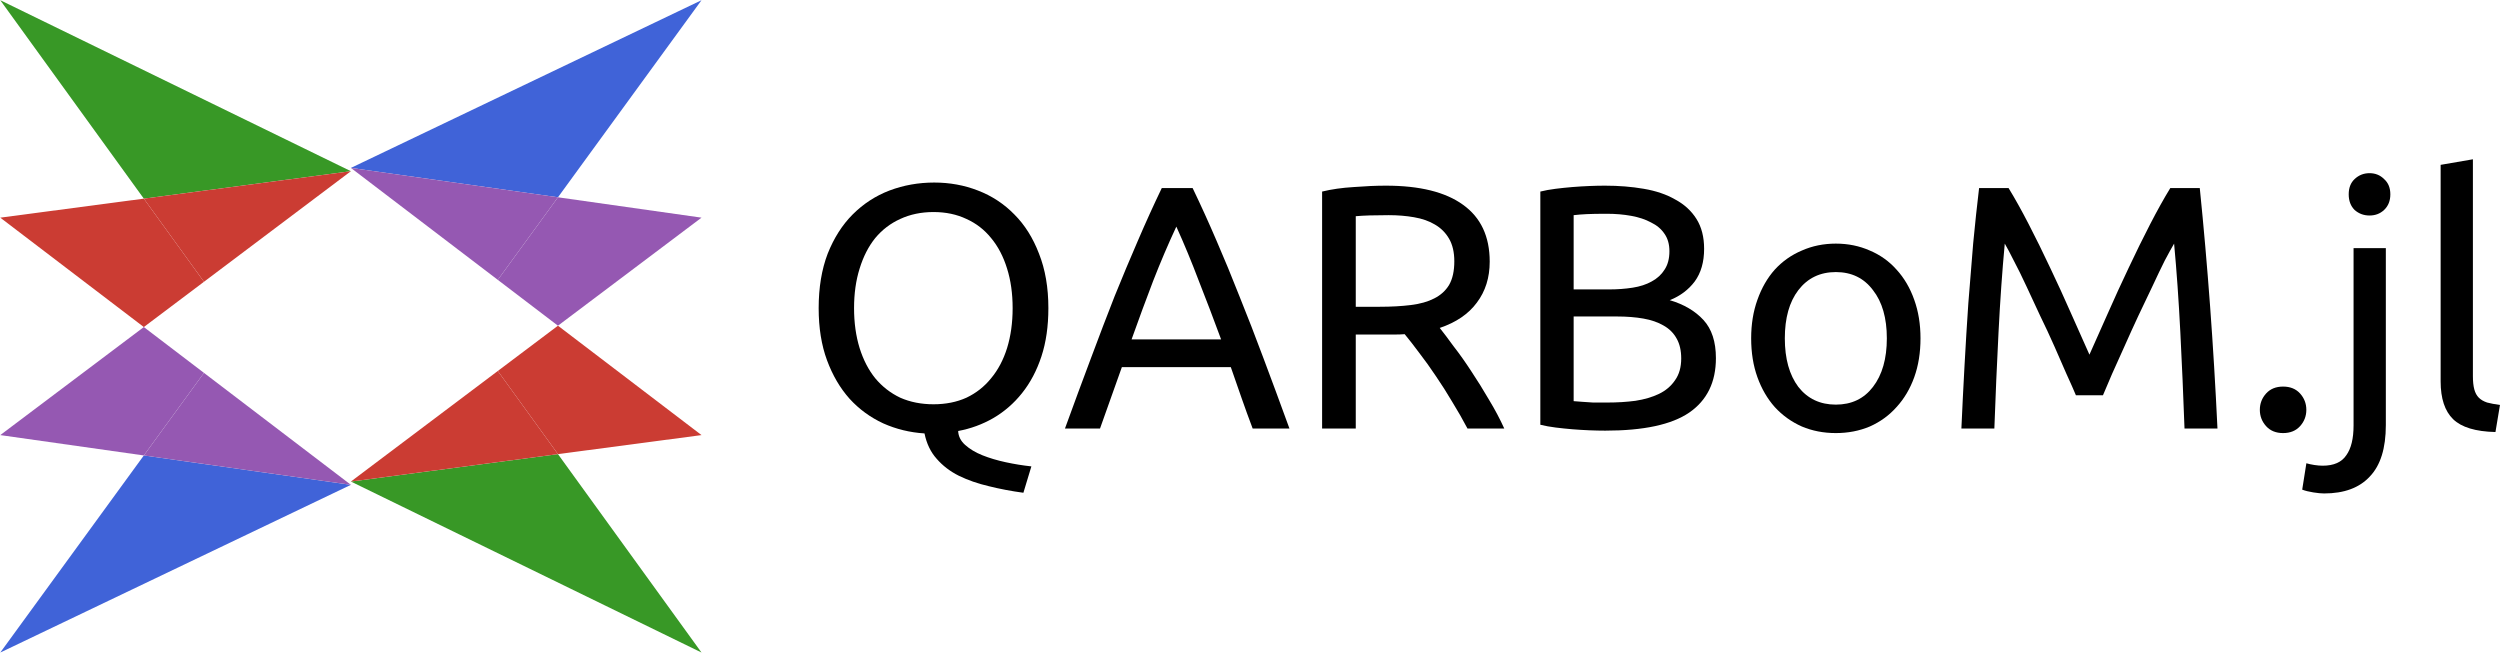
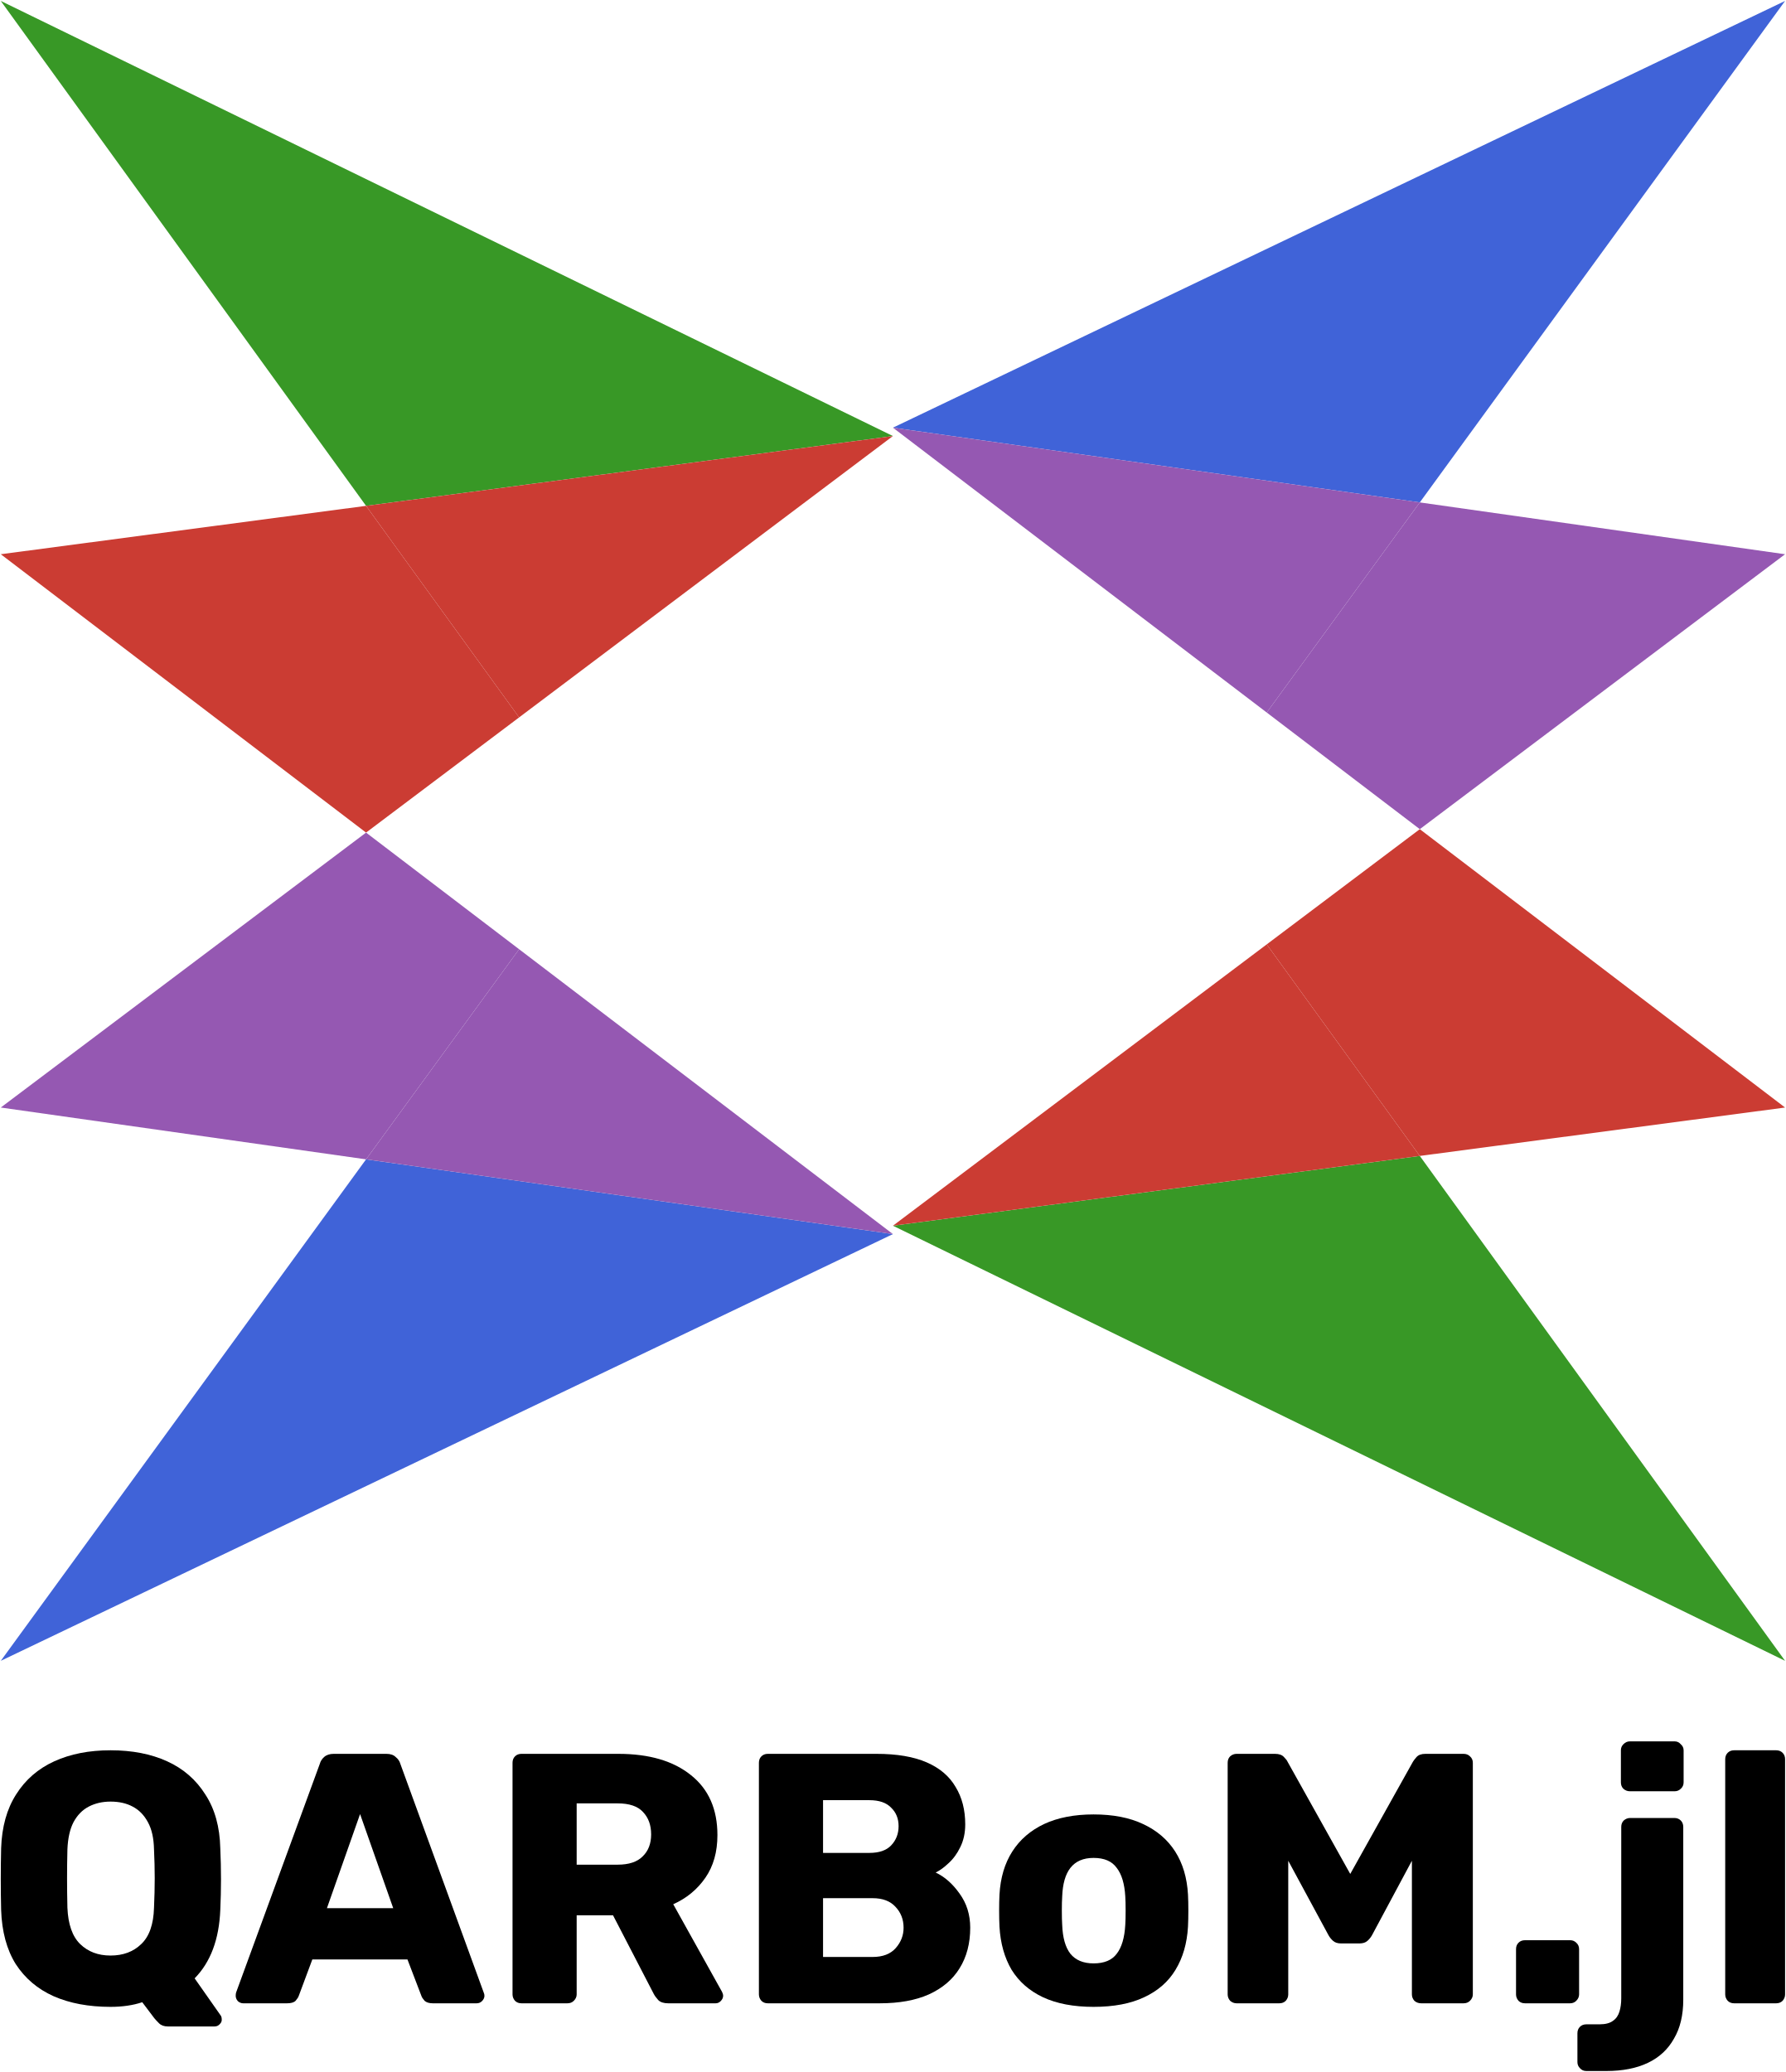
- <svg xmlns="http://www.w3.org/2000/svg" width="6082" height="1588" viewBox="0 0 6082 1588" fill="none">
-   <path d="M349.9 795.638L853.645 416.5L496.238 685.498L349.9 795.638Z" fill="#9558B2" />
-   <path d="M496.238 907.15L853.646 1179.5L349.9 795.638L496.238 907.15Z" fill="#CB3C33" />
-   <path d="M853.645 416.5L0.646 0.5L349.9 483.233L853.645 416.5Z" fill="#389826" />
-   <path d="M0.646 1587.5L853.646 1179.5L349.9 1108.04L0.646 1587.5Z" fill="#4063D8" />
-   <path d="M496.238 685.498L853.645 416.5L349.9 483.233L496.238 685.498Z" fill="#CB3C33" />
-   <path fill-rule="evenodd" clip-rule="evenodd" d="M0.646 529.5L349.9 483.233L496.238 685.498L349.9 795.638L0.646 529.5Z" fill="#CB3C33" />
-   <path d="M496.238 907.15L349.9 795.638L0.646 1058.5L349.9 1108.04L496.238 907.15Z" fill="#9558B2" />
-   <path d="M853.646 1179.5L496.238 907.15L349.9 1108.04L853.646 1179.5Z" fill="#9558B2" />
-   <path d="M1357.39 792.362L853.646 1171.5L1211.05 902.502L1357.39 792.362Z" fill="#9558B2" />
-   <path d="M1211.05 680.85L853.646 408.5L1357.39 792.362L1211.05 680.85Z" fill="#CB3C33" />
-   <path d="M853.646 1171.5L1706.65 1587.5L1357.39 1104.77L853.646 1171.5Z" fill="#389826" />
-   <path d="M1706.65 0.5L853.646 408.5L1357.39 479.957L1706.65 0.5Z" fill="#4063D8" />
-   <path d="M1211.05 902.502L853.646 1171.5L1357.39 1104.77L1211.05 902.502Z" fill="#CB3C33" />
-   <path fill-rule="evenodd" clip-rule="evenodd" d="M1706.65 1058.5L1357.39 1104.77L1211.05 902.502L1357.39 792.362L1706.65 1058.5Z" fill="#CB3C33" />
-   <path d="M1211.05 680.85L1357.39 792.362L1706.65 529.5L1357.39 479.957L1211.05 680.85Z" fill="#9558B2" />
-   <path d="M853.646 408.5L1211.05 680.85L1357.39 479.957L853.646 408.5Z" fill="#9558B2" />
-   <path d="M6070.96 1051.05C6022.56 1049.93 5988.23 1039.52 5967.97 1019.82C5947.71 1000.12 5937.58 969.45 5937.58 927.804V401.038L6016.08 387.531V915.142C6016.08 928.086 6017.21 938.778 6019.46 947.22C6021.71 955.662 6025.37 962.415 6030.44 967.48C6035.5 972.546 6042.25 976.485 6050.7 979.299C6059.14 981.55 6069.55 983.52 6081.93 985.208L6070.96 1051.05Z" fill="black" />
-   <path d="M5653.99 1200.47C5647.24 1200.47 5638.52 1199.63 5627.82 1197.94C5617.13 1196.25 5608.12 1194 5600.81 1191.19L5610.94 1127.03C5616.57 1128.72 5623.04 1130.12 5630.35 1131.25C5637.67 1132.37 5644.42 1132.94 5650.62 1132.94C5677.63 1132.94 5696.76 1124.5 5708.02 1107.61C5719.84 1091.29 5725.75 1067.09 5725.75 1035.01V603.639H5804.26V1034.17C5804.26 1090.45 5791.31 1132.09 5765.42 1159.11C5740.1 1186.68 5702.95 1200.47 5653.99 1200.47ZM5764.58 524.286C5750.51 524.286 5738.41 519.784 5728.28 510.78C5718.71 501.212 5713.93 488.55 5713.93 472.792C5713.93 457.034 5718.71 444.652 5728.28 435.648C5738.41 426.081 5750.51 421.297 5764.58 421.297C5778.65 421.297 5790.47 426.081 5800.03 435.648C5810.16 444.652 5815.23 457.034 5815.23 472.792C5815.23 488.55 5810.16 501.212 5800.03 510.78C5790.47 519.784 5778.65 524.286 5764.58 524.286Z" fill="black" />
-   <path d="M5610.86 997.029C5610.86 1012.22 5605.8 1025.45 5595.67 1036.7C5585.54 1047.96 5571.75 1053.59 5554.3 1053.59C5536.86 1053.59 5523.07 1047.96 5512.94 1036.7C5502.81 1025.45 5497.74 1012.22 5497.74 997.029C5497.74 981.833 5502.81 968.608 5512.94 957.352C5523.07 946.097 5536.86 940.469 5554.3 940.469C5571.75 940.469 5585.54 946.097 5595.67 957.352C5605.8 968.608 5610.86 981.833 5610.86 997.029Z" fill="black" />
-   <path d="M5050.25 961.571C5044.62 948.064 5037.02 930.899 5027.46 910.076C5018.45 889.253 5008.6 866.742 4997.91 842.542C4987.22 818.342 4975.68 793.58 4963.3 768.255C4951.48 742.366 4940.23 718.167 4929.53 695.655C4918.84 672.581 4908.71 652.04 4899.14 634.031C4890.14 616.021 4882.82 602.233 4877.19 592.666C4871 659.074 4865.94 731.111 4862 808.775C4858.06 885.876 4854.68 963.822 4851.87 1042.61H4771.67C4773.92 991.961 4776.46 941.029 4779.27 889.816C4782.08 838.04 4785.18 787.389 4788.56 737.864C4792.49 687.776 4796.43 639.096 4800.37 591.822C4804.88 544.548 4809.66 499.806 4814.72 457.598H4886.48C4901.68 482.36 4918 511.625 4935.44 545.392C4952.89 579.159 4970.33 614.614 4987.78 651.758C5005.23 688.339 5022.11 725.202 5038.43 762.345C5054.75 798.926 5069.67 832.412 5083.17 862.802C5096.68 832.412 5111.59 798.926 5127.91 762.345C5144.24 725.202 5161.12 688.339 5178.56 651.758C5196.01 614.614 5213.46 579.159 5230.9 545.392C5248.35 511.625 5264.67 482.36 5279.87 457.598H5351.62C5370.76 646.13 5385.11 841.135 5394.67 1042.61H5314.48C5311.66 963.822 5308.29 885.876 5304.35 808.775C5300.41 731.111 5295.34 659.074 5289.15 592.666C5283.52 602.233 5275.93 616.021 5266.36 634.031C5257.35 652.04 5247.51 672.581 5236.81 695.655C5226.12 718.167 5214.58 742.366 5202.2 768.255C5190.38 793.58 5179.13 818.342 5168.43 842.542C5157.74 866.742 5147.61 889.253 5138.04 910.076C5129.04 930.899 5121.72 948.064 5116.1 961.571H5050.25Z" fill="black" />
-   <path d="M4672.19 823.124C4672.19 858.017 4667.12 889.533 4656.99 917.672C4646.86 945.811 4632.51 970.011 4613.94 990.271C4595.93 1010.53 4574.26 1026.29 4548.94 1037.55C4523.61 1048.24 4496.04 1053.58 4466.21 1053.58C4436.38 1053.58 4408.81 1048.24 4383.48 1037.55C4358.15 1026.29 4336.21 1010.53 4317.63 990.271C4299.63 970.011 4285.56 945.811 4275.43 917.672C4265.3 889.533 4260.23 858.017 4260.23 823.124C4260.23 788.794 4265.3 757.56 4275.43 729.421C4285.56 700.719 4299.63 676.238 4317.63 655.977C4336.21 635.717 4358.15 620.241 4383.48 609.548C4408.81 598.292 4436.38 592.664 4466.21 592.664C4496.04 592.664 4523.61 598.292 4548.94 609.548C4574.26 620.241 4595.93 635.717 4613.94 655.977C4632.51 676.238 4646.86 700.719 4656.99 729.421C4667.12 757.56 4672.19 788.794 4672.19 823.124ZM4590.3 823.124C4590.3 773.599 4579.05 734.486 4556.54 705.784C4534.59 676.519 4504.48 661.887 4466.21 661.887C4427.94 661.887 4397.55 676.519 4375.04 705.784C4353.09 734.486 4342.12 773.599 4342.12 823.124C4342.12 872.649 4353.09 912.044 4375.04 941.309C4397.55 970.011 4427.94 984.362 4466.21 984.362C4504.48 984.362 4534.59 970.011 4556.54 941.309C4579.05 912.044 4590.3 872.649 4590.3 823.124Z" fill="black" />
-   <path d="M3905.19 1047.68C3893.37 1047.68 3880.43 1047.39 3866.36 1046.83C3852.85 1046.27 3839.06 1045.42 3824.99 1044.3C3811.49 1043.17 3797.98 1041.77 3784.47 1040.08C3770.97 1038.39 3758.58 1036.14 3747.33 1033.33V466.039C3758.58 463.225 3770.97 460.973 3784.47 459.285C3797.98 457.597 3811.49 456.19 3824.99 455.064C3839.06 453.939 3852.85 453.094 3866.36 452.532C3879.86 451.969 3892.53 451.688 3904.34 451.688C3938.11 451.688 3969.63 454.22 3998.89 459.285C4028.72 464.35 4054.33 473.073 4075.71 485.455C4097.66 497.273 4114.83 513.031 4127.21 532.728C4139.59 552.426 4145.78 576.626 4145.78 605.328C4145.78 637.406 4138.18 663.857 4122.99 684.68C4107.79 704.94 4087.53 720.136 4062.21 730.266C4096.54 740.396 4123.83 756.435 4144.09 778.384C4164.35 800.332 4174.48 831.286 4174.48 871.243C4174.48 929.773 4152.81 973.951 4109.48 1003.78C4066.71 1033.04 3998.61 1047.68 3905.19 1047.68ZM3828.37 769.942V975.921C3834.56 976.484 3841.88 977.047 3850.32 977.609C3857.63 978.172 3866.08 978.735 3875.64 979.298C3885.77 979.298 3897.31 979.298 3910.25 979.298C3934.45 979.298 3957.25 977.891 3978.63 975.077C4000.58 971.7 4019.72 966.072 4036.04 958.193C4052.36 950.314 4065.3 939.34 4074.87 925.271C4085 911.201 4090.06 893.473 4090.06 872.087C4090.06 852.953 4086.41 836.913 4079.09 823.969C4071.77 810.463 4061.08 799.77 4047.01 791.891C4033.5 784.012 4017.18 778.384 3998.05 775.007C3978.91 771.63 3957.53 769.942 3933.89 769.942H3828.37ZM3828.37 704.096H3914.48C3934.74 704.096 3953.87 702.689 3971.88 699.875C3989.89 697.061 4005.36 691.996 4018.31 684.68C4031.82 677.364 4042.23 667.797 4049.54 655.978C4057.42 644.16 4061.36 629.246 4061.36 611.237C4061.36 594.353 4057.42 580.284 4049.54 569.028C4041.66 557.21 4030.69 547.924 4016.62 541.17C4003.11 533.854 3987.07 528.508 3968.5 525.131C3949.93 521.754 3930.23 520.066 3909.41 520.066C3888.59 520.066 3872.27 520.347 3860.45 520.91C3848.63 521.473 3837.94 522.317 3828.37 523.443V704.096Z" fill="black" />
-   <path d="M3502.6 797.8C3511.6 809.056 3522.86 823.969 3536.36 842.541C3550.43 860.55 3564.78 880.811 3579.42 903.322C3594.05 925.271 3608.4 948.345 3622.47 972.544C3637.1 996.744 3649.48 1020.1 3659.61 1042.61H3570.13C3558.88 1021.23 3546.49 999.558 3532.99 977.609C3520.04 955.661 3506.82 934.838 3493.31 915.14C3479.8 894.88 3466.3 876.027 3452.79 858.581C3439.85 841.134 3428.03 825.939 3417.33 812.995C3410.02 813.558 3402.42 813.839 3394.54 813.839C3387.23 813.839 3379.63 813.839 3371.75 813.839H3298.31V1042.61H3216.42V466.039C3239.5 460.411 3265.1 456.753 3293.24 455.064C3321.94 452.813 3348.11 451.688 3371.75 451.688C3453.92 451.688 3516.38 467.164 3559.16 498.117C3602.49 529.07 3624.16 575.219 3624.16 636.562C3624.16 675.394 3613.75 708.599 3592.92 736.175C3572.66 763.751 3542.55 784.293 3502.6 797.8ZM3378.5 523.443C3343.61 523.443 3316.88 524.287 3298.31 525.975V746.305H3356.55C3384.69 746.305 3410.02 744.898 3432.53 742.084C3455.04 739.27 3473.89 733.924 3489.09 726.045C3504.85 718.166 3516.95 707.192 3525.39 693.122C3533.83 678.49 3538.05 659.355 3538.05 635.718C3538.05 613.769 3533.83 595.479 3525.39 580.846C3516.95 566.214 3505.41 554.677 3490.78 546.235C3476.71 537.794 3459.83 531.884 3440.13 528.508C3420.99 525.131 3400.45 523.443 3378.5 523.443Z" fill="black" />
-   <path d="M3047.51 1042.61C3037.95 1017.29 3028.94 992.524 3020.5 968.324C3012.06 943.562 3003.33 918.518 2994.33 893.193H2729.26L2676.08 1042.61H2590.81C2613.32 980.706 2634.43 923.583 2654.13 871.244C2673.82 818.342 2692.96 768.255 2711.53 720.981C2730.67 673.707 2749.52 628.684 2768.09 585.912C2786.66 542.578 2806.08 499.806 2826.34 457.598H2901.47C2921.73 499.806 2941.15 542.578 2959.72 585.912C2978.29 628.684 2996.86 673.707 3015.43 720.981C3034.57 768.255 3053.98 818.342 3073.68 871.244C3093.38 923.583 3114.48 980.706 3137 1042.61H3047.51ZM2970.69 825.659C2952.68 776.696 2934.67 729.422 2916.67 683.837C2899.22 637.689 2880.93 593.51 2861.79 551.301C2842.1 593.51 2823.24 637.689 2805.23 683.837C2787.79 729.422 2770.34 776.696 2752.9 825.659H2970.69Z" fill="black" />
-   <path d="M1991.65 749.682C1991.65 699.594 1998.96 655.415 2013.59 617.146C2028.79 578.877 2049.05 547.079 2074.37 521.754C2100.26 495.866 2130.09 476.45 2163.86 463.506C2198.19 450.562 2234.49 444.09 2272.76 444.09C2310.46 444.09 2345.92 450.562 2379.12 463.506C2412.89 476.45 2442.44 495.866 2467.76 521.754C2493.09 547.079 2513.07 578.877 2527.7 617.146C2542.89 655.415 2550.49 699.594 2550.49 749.682C2550.49 793.579 2544.86 832.692 2533.61 867.022C2522.35 901.352 2506.59 931.18 2486.33 956.505C2466.64 981.267 2443.28 1001.53 2416.27 1017.29C2389.82 1032.48 2361.39 1042.89 2331 1048.52C2331.57 1061.46 2337.2 1072.72 2347.89 1082.29C2359.14 1092.42 2373.21 1100.86 2390.1 1107.61C2406.98 1114.37 2425.83 1119.99 2446.66 1124.5C2467.48 1129 2488.3 1132.38 2509.13 1134.63L2489.71 1198.78C2460.44 1194.84 2432.31 1189.5 2405.29 1182.74C2378.84 1176.55 2354.64 1168.11 2332.69 1157.42C2311.31 1146.73 2293.3 1132.94 2278.67 1116.05C2264.03 1099.73 2254.18 1079.19 2249.12 1054.43C2213.66 1052.18 2180.18 1044.02 2148.66 1029.95C2117.15 1015.32 2089.85 995.337 2066.78 970.012C2043.7 944.124 2025.41 912.889 2011.91 876.308C1998.4 839.727 1991.65 797.518 1991.65 749.682ZM2077.75 749.682C2077.75 785.137 2082.25 817.497 2091.26 846.762C2100.26 875.464 2112.93 899.945 2129.25 920.205C2146.13 940.466 2166.39 956.224 2190.03 967.479C2214.23 978.172 2241.24 983.519 2271.07 983.519C2300.9 983.519 2327.63 978.172 2351.26 967.479C2374.9 956.224 2394.88 940.466 2411.2 920.205C2428.08 899.945 2441.03 875.464 2450.03 846.762C2459.04 817.497 2463.54 785.137 2463.54 749.682C2463.54 714.226 2459.04 682.148 2450.03 653.446C2441.03 624.181 2428.08 599.418 2411.2 579.158C2394.88 558.898 2374.9 543.421 2351.26 532.728C2327.63 521.473 2300.9 515.845 2271.07 515.845C2241.24 515.845 2214.23 521.473 2190.03 532.728C2166.39 543.421 2146.13 558.898 2129.25 579.158C2112.93 599.418 2100.26 624.181 2091.26 653.446C2082.25 682.148 2077.75 714.226 2077.75 749.682Z" fill="black" />
+ <svg xmlns="http://www.w3.org/2000/svg" width="1707" height="1981" viewBox="0 0 1707 1981" fill="none">
+   <path d="M349.997 796.028L853.742 416.891L496.335 685.889L349.997 796.028Z" fill="#9558B2" />
+   <path d="M496.335 907.54L853.742 1179.89L349.997 796.028L496.335 907.54Z" fill="#CB3C33" />
+   <path d="M853.742 416.891L0.742 0.891L349.997 483.624L853.742 416.891Z" fill="#389826" />
+   <path d="M0.742 1587.89L853.742 1179.89L349.997 1108.43L0.742 1587.89Z" fill="#4063D8" />
+   <path d="M496.335 685.889L853.742 416.891L349.997 483.624L496.335 685.889Z" fill="#CB3C33" />
+   <path fill-rule="evenodd" clip-rule="evenodd" d="M0.742 529.891L349.997 483.624L496.335 685.889L349.997 796.028L0.742 529.891Z" fill="#CB3C33" />
+   <path d="M496.335 907.54L349.997 796.028L0.742 1058.89L349.997 1108.43L496.335 907.54Z" fill="#9558B2" />
+   <path d="M853.742 1179.89L496.335 907.54L349.997 1108.43L853.742 1179.89Z" fill="#9558B2" />
+   <path d="M1357.49 792.753L853.742 1171.89L1211.15 902.892L1357.49 792.753Z" fill="#9558B2" />
+   <path d="M1211.15 681.241L853.742 408.89L1357.49 792.753L1211.15 681.241Z" fill="#CB3C33" />
+   <path d="M853.742 1171.89L1706.74 1587.89L1357.49 1105.16L853.742 1171.89Z" fill="#389826" />
+   <path d="M1706.74 0.891L853.742 408.89L1357.49 480.348L1706.74 0.891Z" fill="#4063D8" />
+   <path d="M1211.15 902.892L853.742 1171.89L1357.49 1105.16L1211.15 902.892Z" fill="#CB3C33" />
+   <path fill-rule="evenodd" clip-rule="evenodd" d="M1706.74 1058.89L1357.49 1105.16L1211.15 902.892L1357.49 792.753L1706.74 1058.89Z" fill="#CB3C33" />
+   <path d="M1211.15 681.241L1357.49 792.753L1706.74 529.891L1357.49 480.348L1211.15 681.241Z" fill="#9558B2" />
+   <path d="M853.742 408.89L1211.15 681.241L1357.49 480.348L853.742 408.89Z" fill="#9558B2" />
+   <path d="M1658.02 1915.32C1655.52 1915.32 1653.48 1914.52 1651.89 1912.93C1650.3 1911.11 1649.5 1909.07 1649.5 1906.8V1681.93C1649.5 1679.43 1650.3 1677.39 1651.89 1675.8C1653.48 1674.21 1655.52 1673.41 1658.02 1673.41H1698.23C1700.72 1673.41 1702.77 1674.21 1704.36 1675.8C1705.95 1677.39 1706.74 1679.43 1706.74 1681.93V1906.8C1706.74 1909.07 1705.95 1911.11 1704.36 1912.93C1702.77 1914.52 1700.72 1915.32 1698.23 1915.32H1658.02Z" fill="black" />
+   <path d="M1516.71 1980.05C1514.21 1980.05 1512.17 1979.14 1510.58 1977.32C1508.99 1975.73 1508.2 1973.8 1508.2 1971.53V1943.93C1508.2 1941.44 1508.99 1939.39 1510.58 1937.8C1512.17 1936.21 1514.21 1935.42 1516.71 1935.42H1529.32C1535 1935.42 1539.31 1934.28 1542.27 1932.01C1545.22 1929.97 1547.26 1927.01 1548.4 1923.15C1549.54 1919.52 1550.1 1915.31 1550.1 1910.54V1746.66C1550.1 1744.16 1550.9 1742.12 1552.49 1740.53C1554.31 1738.94 1556.35 1738.14 1558.62 1738.14H1600.87C1603.37 1738.14 1605.41 1738.94 1607 1740.53C1608.59 1742.12 1609.39 1744.16 1609.39 1746.66V1911.91C1609.39 1926.67 1606.43 1939.05 1600.53 1949.05C1594.85 1959.27 1586.56 1966.99 1575.66 1972.21C1564.75 1977.44 1551.47 1980.05 1535.79 1980.05H1516.71ZM1558.28 1712.59C1556.01 1712.59 1553.96 1711.8 1552.15 1710.21C1550.56 1708.62 1549.76 1706.57 1549.76 1704.07V1673.41C1549.76 1671.14 1550.56 1669.21 1552.15 1667.62C1553.96 1665.8 1556.01 1664.89 1558.28 1664.89H1601.21C1603.48 1664.89 1605.41 1665.8 1607 1667.62C1608.82 1669.21 1609.73 1671.14 1609.73 1673.41V1704.07C1609.73 1706.57 1608.82 1708.62 1607 1710.21C1605.41 1711.8 1603.48 1712.59 1601.21 1712.59H1558.28Z" fill="black" />
+   <path d="M1458.01 1915.31C1455.52 1915.31 1453.47 1914.52 1451.88 1912.93C1450.29 1911.11 1449.5 1909.07 1449.5 1906.8V1863.53C1449.5 1861.03 1450.29 1858.98 1451.88 1857.39C1453.47 1855.8 1455.52 1855.01 1458.01 1855.01H1501.28C1503.56 1855.01 1505.49 1855.8 1507.08 1857.39C1508.89 1858.98 1509.8 1861.03 1509.8 1863.53V1906.8C1509.8 1909.07 1508.89 1911.11 1507.08 1912.93C1505.49 1914.52 1503.56 1915.31 1501.28 1915.31H1458.01Z" fill="black" />
+   <path d="M1182.31 1915.32C1180.04 1915.32 1177.99 1914.52 1176.17 1912.93C1174.58 1911.11 1173.79 1909.07 1173.79 1906.8V1685.33C1173.79 1682.84 1174.58 1680.79 1176.17 1679.2C1177.99 1677.61 1180.04 1676.82 1182.31 1676.82H1219.1C1222.97 1676.82 1225.8 1677.84 1227.62 1679.88C1229.44 1681.7 1230.57 1683.18 1231.03 1684.31L1290.99 1791.64L1350.96 1684.31C1351.64 1683.18 1352.78 1681.7 1354.37 1679.88C1356.18 1677.84 1359.02 1676.82 1362.88 1676.82H1399.34C1401.84 1676.82 1403.88 1677.61 1405.47 1679.2C1407.29 1680.79 1408.2 1682.84 1408.2 1685.33V1906.8C1408.2 1909.07 1407.29 1911.11 1405.47 1912.93C1403.88 1914.52 1401.84 1915.32 1399.34 1915.32H1358.8C1356.3 1915.32 1354.14 1914.52 1352.32 1912.93C1350.73 1911.11 1349.94 1909.07 1349.94 1906.8V1779.03L1311.78 1850.24C1310.64 1852.28 1309.17 1854.1 1307.35 1855.69C1305.53 1857.28 1303.03 1858.08 1299.85 1858.08H1282.14C1278.96 1858.08 1276.46 1857.28 1274.64 1855.69C1272.82 1854.1 1271.35 1852.28 1270.21 1850.24L1231.71 1779.03V1906.8C1231.71 1909.07 1230.92 1911.11 1229.33 1912.93C1227.74 1914.52 1225.69 1915.32 1223.19 1915.32H1182.31Z" fill="black" />
+   <path d="M1045.57 1918.72C1026.49 1918.72 1010.36 1915.66 997.185 1909.52C984.238 1903.39 974.244 1894.65 967.202 1883.29C960.388 1871.7 956.527 1857.96 955.618 1842.06C955.391 1837.52 955.277 1832.41 955.277 1826.73C955.277 1820.83 955.391 1815.71 955.618 1811.4C956.527 1795.27 960.615 1781.53 967.884 1770.17C975.152 1758.82 985.26 1750.07 998.207 1743.94C1011.38 1737.8 1027.17 1734.74 1045.57 1734.74C1064.19 1734.74 1079.98 1737.8 1092.93 1743.94C1106.1 1750.07 1116.32 1758.82 1123.59 1770.17C1130.86 1781.53 1134.95 1795.27 1135.86 1811.4C1136.08 1815.71 1136.2 1820.83 1136.2 1826.73C1136.2 1832.41 1136.08 1837.52 1135.86 1842.06C1134.95 1857.96 1130.97 1871.7 1123.93 1883.29C1117.12 1894.65 1107.12 1903.39 1093.95 1909.52C1081 1915.66 1064.87 1918.72 1045.57 1918.72ZM1045.57 1877.16C1055.79 1877.16 1063.17 1874.09 1067.71 1867.96C1072.48 1861.82 1075.21 1852.62 1075.89 1840.36C1076.12 1836.95 1076.23 1832.41 1076.23 1826.73C1076.23 1821.05 1076.12 1816.51 1075.89 1813.1C1075.21 1801.06 1072.48 1791.98 1067.71 1785.85C1063.17 1779.49 1055.79 1776.31 1045.57 1776.31C1035.8 1776.31 1028.42 1779.49 1023.42 1785.85C1018.65 1791.98 1016.04 1801.06 1015.58 1813.1C1015.36 1816.51 1015.24 1821.05 1015.24 1826.73C1015.24 1832.41 1015.36 1836.95 1015.58 1840.36C1016.04 1852.62 1018.65 1861.82 1023.42 1867.96C1028.42 1874.09 1035.8 1877.16 1045.57 1877.16Z" fill="black" />
+   <path d="M734.119 1915.32C731.621 1915.32 729.577 1914.52 727.987 1912.93C726.397 1911.11 725.602 1909.07 725.602 1906.8V1685.33C725.602 1682.84 726.397 1680.79 727.987 1679.2C729.577 1677.61 731.621 1676.82 734.119 1676.82H838.037C857.571 1676.82 873.585 1679.54 886.077 1684.99C898.57 1690.44 907.769 1698.28 913.675 1708.5C919.808 1718.5 922.874 1730.42 922.874 1744.28C922.874 1752.45 921.284 1759.72 918.104 1766.08C915.152 1772.22 911.404 1777.33 906.861 1781.42C902.545 1785.5 898.457 1788.46 894.595 1790.27C903.227 1794.36 910.836 1801.06 917.423 1810.38C924.237 1819.69 927.644 1830.59 927.644 1843.08C927.644 1858.08 924.237 1871.02 917.423 1881.93C910.836 1892.6 901.069 1900.89 888.122 1906.8C875.402 1912.48 859.729 1915.32 841.103 1915.32H734.119ZM786.93 1871.02H834.289C844.056 1871.02 851.438 1868.18 856.435 1862.51C861.433 1856.83 863.931 1850.35 863.931 1843.08C863.931 1835.13 861.319 1828.43 856.095 1822.98C851.098 1817.53 843.829 1814.81 834.289 1814.81H786.93V1871.02ZM786.93 1771.53H831.223C840.535 1771.53 847.463 1769.15 852.006 1764.38C856.776 1759.38 859.161 1753.25 859.161 1745.98C859.161 1738.71 856.776 1732.81 852.006 1728.26C847.463 1723.49 840.535 1721.11 831.223 1721.11H786.93V1771.53Z" fill="black" />
+   <path d="M498.549 1915.32C496.051 1915.32 494.006 1914.52 492.416 1912.93C490.826 1911.11 490.031 1909.07 490.031 1906.8V1685.33C490.031 1682.84 490.826 1680.79 492.416 1679.2C494.006 1677.61 496.051 1676.82 498.549 1676.82H591.223C620.751 1676.82 643.92 1683.63 660.729 1697.26C677.537 1710.66 685.941 1729.74 685.941 1754.5C685.941 1770.63 682.08 1784.25 674.357 1795.38C666.634 1806.51 656.413 1814.92 643.693 1820.6L690.37 1904.41C691.052 1905.78 691.393 1907.02 691.393 1908.16C691.393 1909.98 690.598 1911.68 689.008 1913.27C687.645 1914.63 686.055 1915.32 684.238 1915.32H638.923C634.607 1915.32 631.427 1914.29 629.383 1912.25C627.339 1909.98 625.862 1907.93 624.954 1906.12L586.112 1831.16H551.36V1906.8C551.36 1909.07 550.451 1911.11 548.634 1912.93C547.044 1914.52 545 1915.32 542.501 1915.32H498.549ZM551.36 1782.78H590.542C601.217 1782.78 609.167 1780.17 614.392 1774.94C619.843 1769.72 622.569 1762.68 622.569 1753.82C622.569 1744.96 619.956 1737.8 614.732 1732.35C609.735 1726.9 601.672 1724.18 590.542 1724.18H551.36V1782.78Z" fill="black" />
+   <path d="M232.518 1915.32C230.701 1915.32 228.998 1914.63 227.408 1913.27C226.045 1911.68 225.363 1909.98 225.363 1908.16C225.363 1907.02 225.477 1906 225.704 1905.09L305.772 1686.36C306.453 1683.86 307.816 1681.7 309.86 1679.88C312.132 1677.84 315.198 1676.82 319.059 1676.82H369.485C373.346 1676.82 376.299 1677.84 378.343 1679.88C380.615 1681.7 382.091 1683.86 382.773 1686.36L462.5 1905.09C462.954 1906 463.181 1907.02 463.181 1908.16C463.181 1909.98 462.386 1911.68 460.796 1913.27C459.433 1914.63 457.73 1915.32 455.685 1915.32H413.778C410.37 1915.32 407.758 1914.52 405.941 1912.93C404.351 1911.11 403.329 1909.52 402.875 1908.16L389.587 1873.41H298.617L285.669 1908.16C285.215 1909.52 284.193 1911.11 282.603 1912.93C281.013 1914.52 278.287 1915.32 274.426 1915.32H232.518ZM312.586 1824.35H375.958L344.272 1734.4L312.586 1824.35Z" fill="black" />
+   <path d="M160.537 1937.46C156.902 1937.46 154.063 1936.44 152.019 1934.39C150.202 1932.58 148.725 1930.99 147.59 1929.62L136.005 1914.29C127.147 1917.24 117.039 1918.72 105.682 1918.72C84.785 1918.72 66.613 1915.31 51.168 1908.5C35.949 1901.68 23.911 1891.46 15.052 1877.83C6.421 1863.98 1.764 1846.72 1.083 1826.05C0.856 1816.28 0.742 1806.51 0.742 1796.74C0.742 1786.75 0.856 1776.87 1.083 1767.1C1.764 1746.66 6.534 1729.51 15.393 1715.65C24.251 1701.57 36.404 1691.01 51.849 1683.97C67.295 1676.93 85.239 1673.41 105.682 1673.41C126.352 1673.41 144.41 1676.93 159.855 1683.97C175.301 1691.01 187.453 1701.57 196.311 1715.65C205.397 1729.51 210.167 1746.66 210.621 1767.1C211.076 1776.87 211.303 1786.75 211.303 1796.74C211.303 1806.51 211.076 1816.28 210.621 1826.05C209.486 1854.21 201.309 1876.02 186.09 1891.46L210.962 1926.9C211.189 1927.12 211.416 1927.58 211.644 1928.26C211.871 1928.94 211.984 1929.62 211.984 1930.3C212.211 1932.12 211.644 1933.71 210.281 1935.07C208.918 1936.66 207.214 1937.46 205.17 1937.46H160.537ZM105.682 1869.66C117.72 1869.66 127.487 1866.02 134.983 1858.75C142.706 1851.49 146.795 1839.9 147.249 1824C147.703 1814.01 147.93 1804.58 147.93 1795.72C147.93 1786.86 147.703 1777.66 147.249 1768.12C147.022 1757.45 145.091 1748.82 141.457 1742.23C137.822 1735.42 132.939 1730.42 126.806 1727.24C120.9 1724.06 113.859 1722.47 105.682 1722.47C97.959 1722.47 91.031 1724.06 84.898 1727.24C78.766 1730.42 73.882 1735.42 70.248 1742.23C66.841 1748.82 64.91 1757.45 64.456 1768.12C64.228 1777.66 64.115 1786.86 64.115 1795.72C64.115 1804.58 64.228 1814.01 64.456 1824C65.137 1839.9 69.225 1851.49 76.721 1858.75C84.217 1866.02 93.87 1869.66 105.682 1869.66Z" fill="black" />
</svg>
